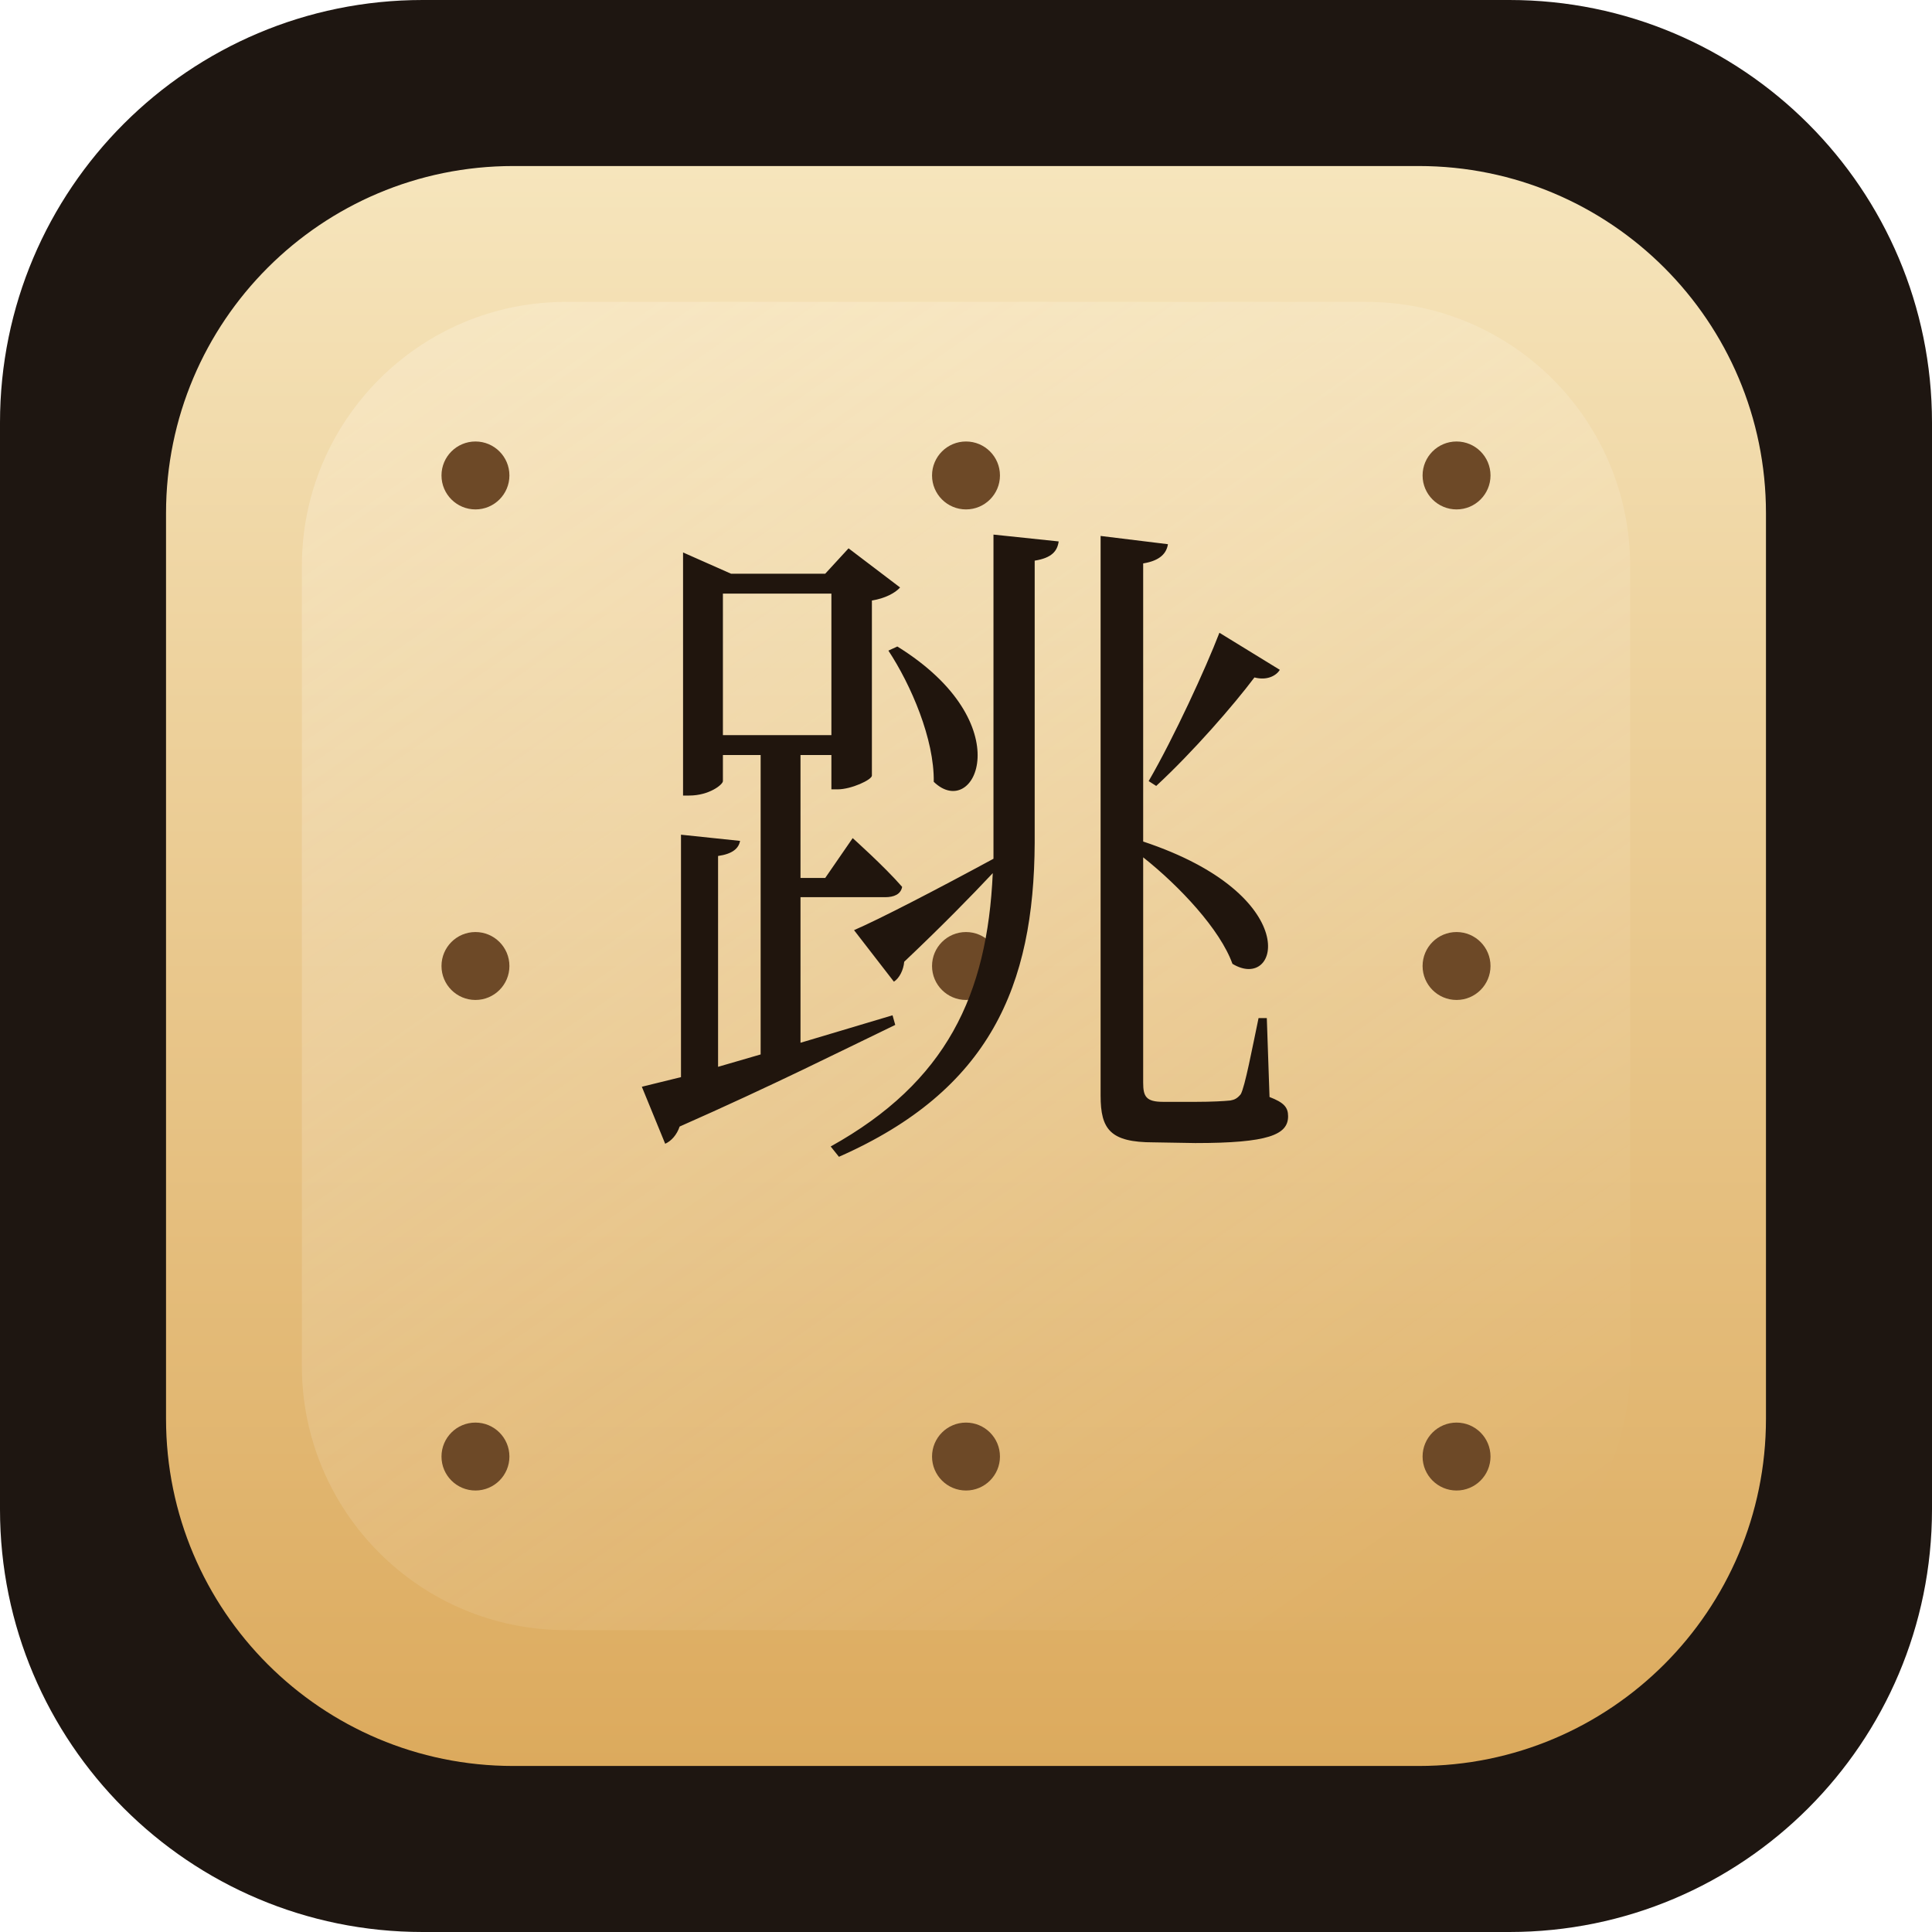
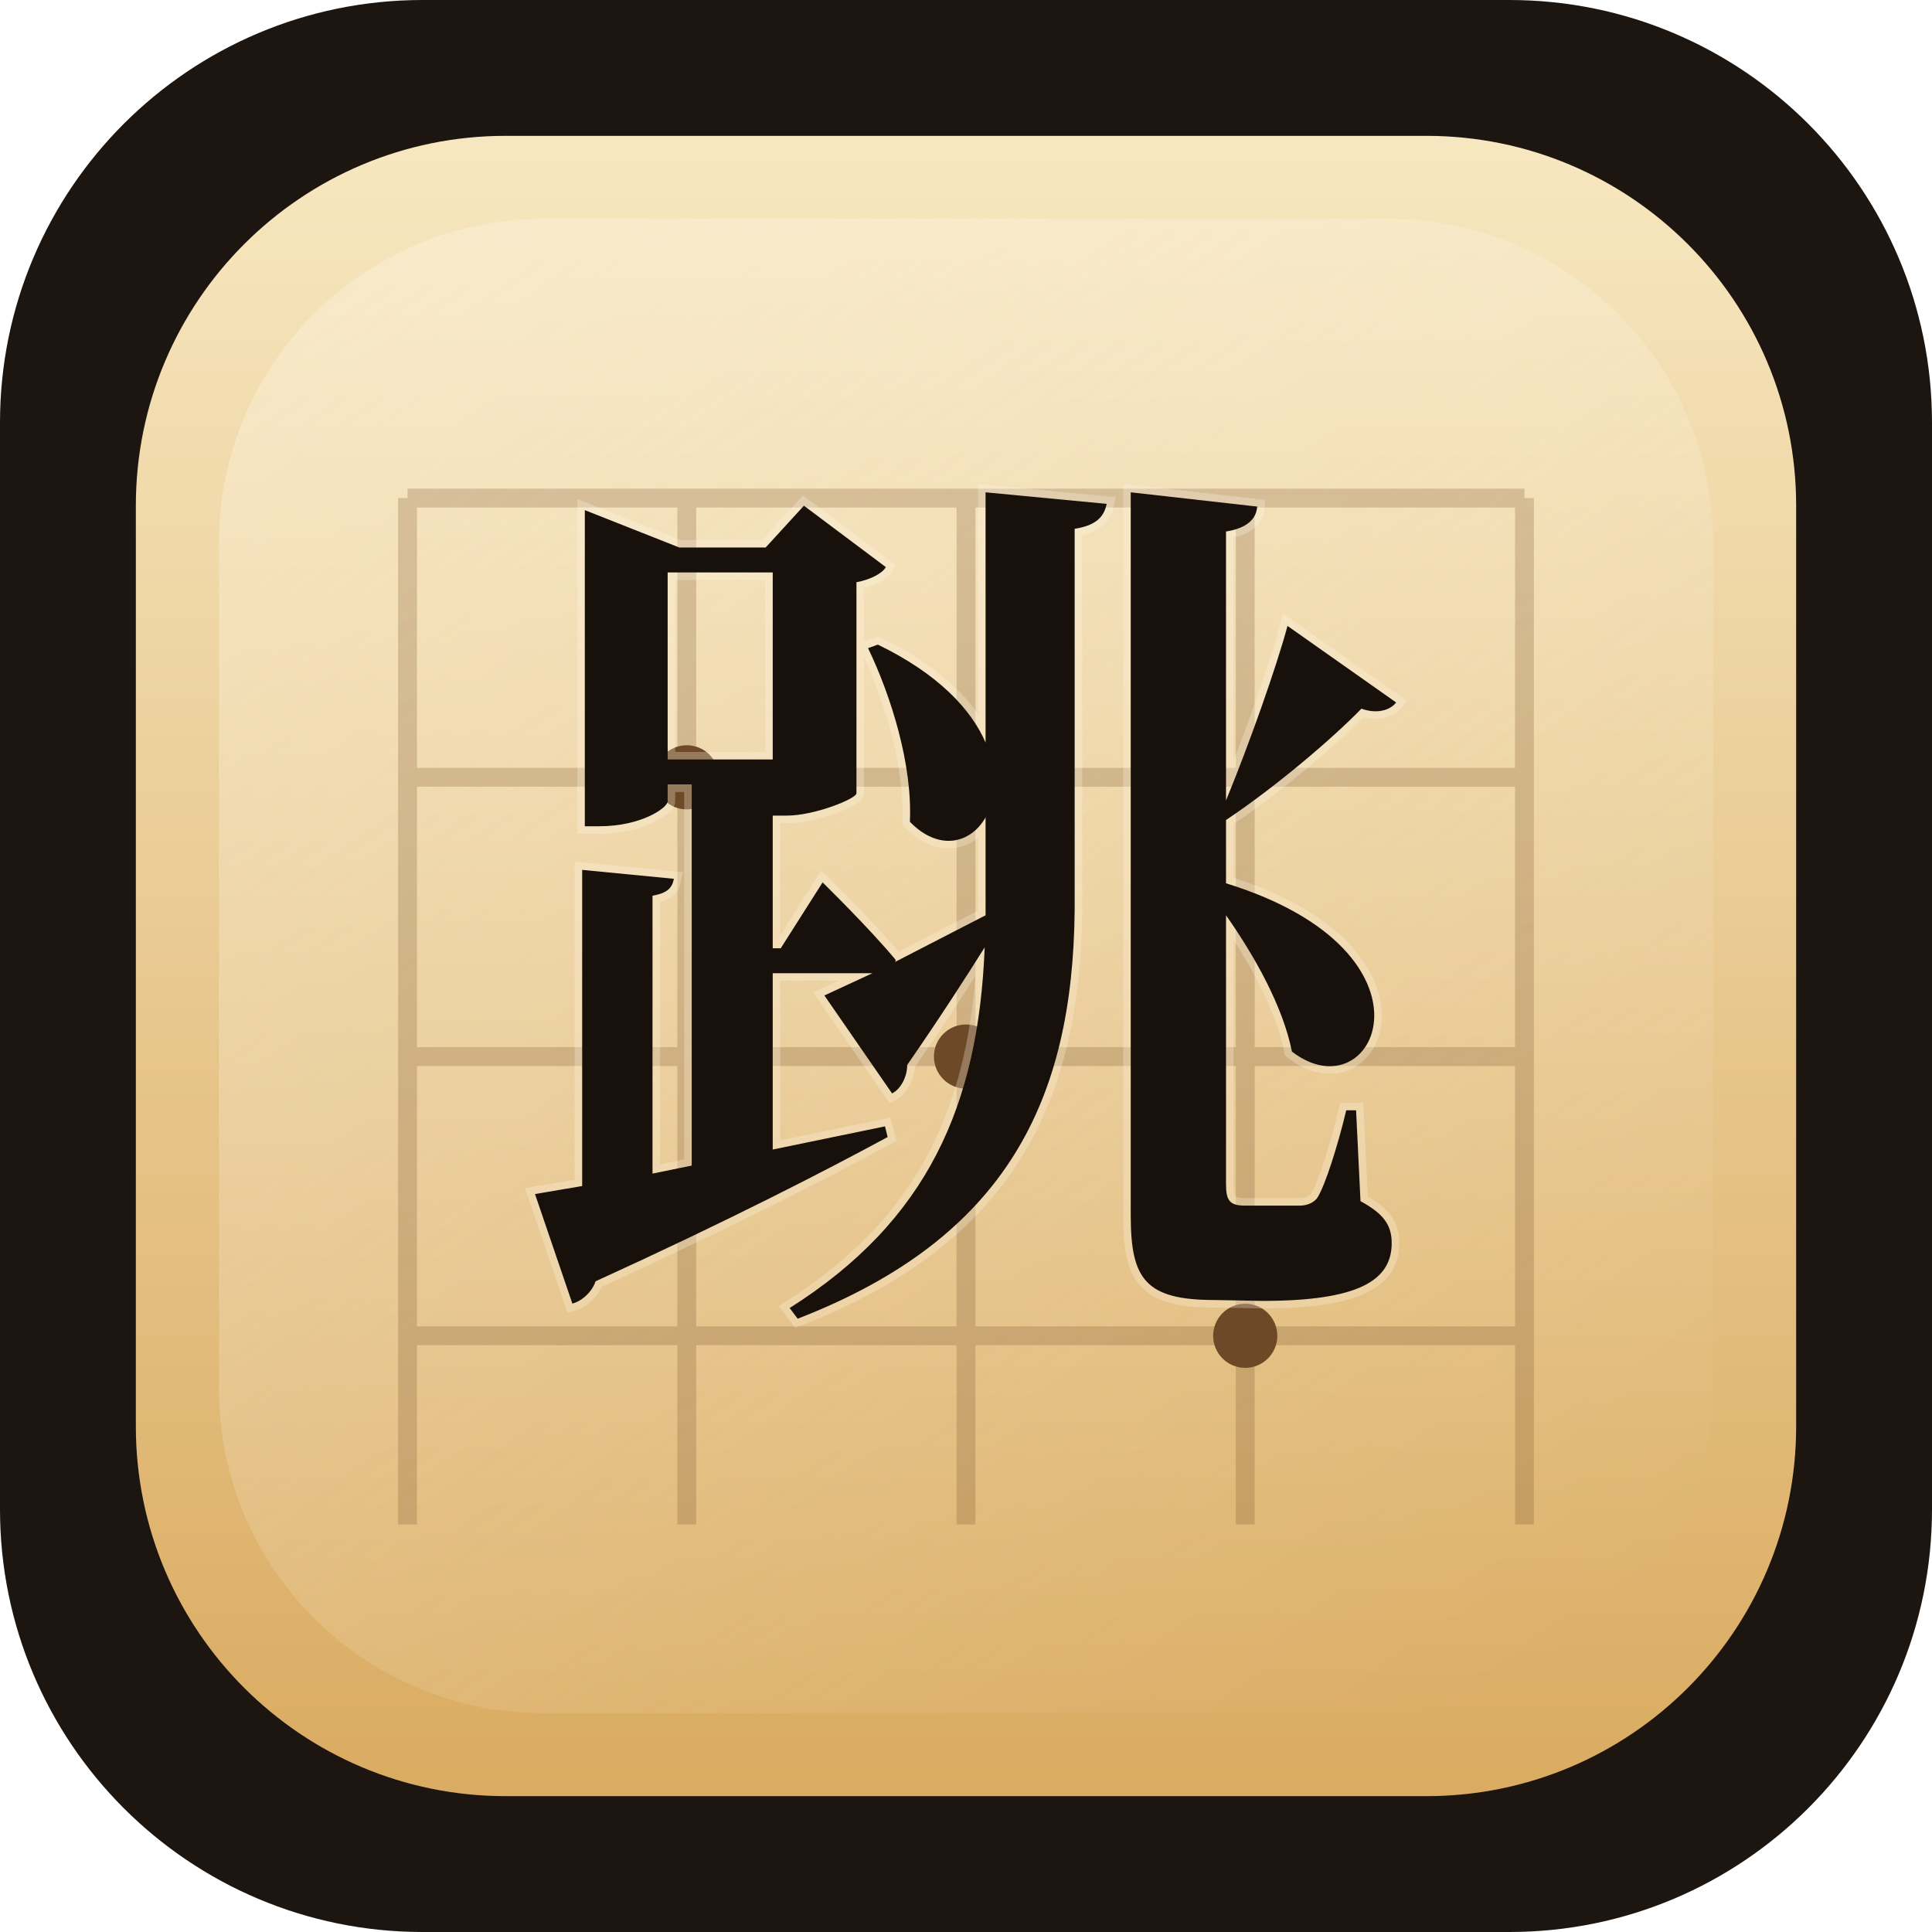
<svg xmlns="http://www.w3.org/2000/svg" width="512" height="512" viewBox="0 0 512 512" fill="none">
-   <rect width="512" height="512" rx="112" fill="#1E1611" />
-   <rect x="44" y="44" width="424" height="424" rx="92" fill="url(#board)" />
-   <rect x="80" y="80" width="352" height="352" rx="70" fill="url(#sheen)" fill-opacity="0.28" />
-   <circle cx="126" cy="126" r="9" fill="#6D4927" />
-   <circle cx="256" cy="126" r="9" fill="#6D4927" />
-   <circle cx="386" cy="126" r="9" fill="#6D4927" />
-   <circle cx="126" cy="256" r="9" fill="#6D4927" />
-   <circle cx="256" cy="256" r="9" fill="#6D4927" />
-   <circle cx="386" cy="256" r="9" fill="#6D4927" />
-   <circle cx="126" cy="386" r="9" fill="#6D4927" />
-   <circle cx="256" cy="386" r="9" fill="#6D4927" />
-   <circle cx="386" cy="386" r="9" fill="#6D4927" />
-   <text x="256" y="292" text-anchor="middle" font-size="182" font-family="'Songti SC', 'Noto Serif CJK SC', serif" fill="#20150D">
+   <rect width="512" height="512" rx="112" fill="#1C1510" />
+   <rect x="36" y="36" width="440" height="440" rx="98" fill="url(#board)" />
+   <rect x="58" y="58" width="396" height="396" rx="86" fill="url(#sheen)" fill-opacity="0.34" />
+   <g opacity="0.26" stroke="#7A542D" stroke-width="5">
+     <line x1="108" y1="132" x2="404" y2="132" />
+     <line x1="108" y1="206" x2="404" y2="206" />
+     <line x1="108" y1="280" x2="404" y2="280" />
+     <line x1="108" y1="354" x2="404" y2="354" />
+     <line x1="108" y1="132" x2="108" y2="404" />
+     <line x1="182" y1="132" x2="182" y2="404" />
+     <line x1="256" y1="132" x2="256" y2="404" />
+     <line x1="330" y1="132" x2="330" y2="404" />
+     <line x1="404" y1="132" x2="404" y2="404" />
+   </g>
+   <circle cx="182" cy="206" r="8.5" fill="#6D4927" />
+   <circle cx="256" cy="280" r="8.5" fill="#6D4927" />
+   <circle cx="330" cy="354" r="8.5" fill="#6D4927" />
+   <text x="256" y="328" text-anchor="middle" font-size="236" font-weight="700" font-family="'Songti SC', 'Noto Serif CJK SC', serif" fill="#18100B" stroke="#FFF7E8" stroke-opacity="0.28" stroke-width="4" paint-order="stroke fill">
    跳
  </text>
  <defs>
-     <linearGradient id="board" x1="256" y1="44" x2="256" y2="468" gradientUnits="userSpaceOnUse">
-       <stop stop-color="#F6E5BC" />
-       <stop offset="1" stop-color="#DCAA5D" />
+     <linearGradient id="board" x1="256" y1="36" x2="256" y2="476" gradientUnits="userSpaceOnUse">
+       <stop stop-color="#F7E7C0" />
+       <stop offset="1" stop-color="#DAAB61" />
    </linearGradient>
-     <linearGradient id="sheen" x1="134" y1="80" x2="378" y2="432" gradientUnits="userSpaceOnUse">
+     <linearGradient id="sheen" x1="120" y1="58" x2="392" y2="454" gradientUnits="userSpaceOnUse">
      <stop stop-color="#FFF8E8" />
      <stop offset="1" stop-color="#FFFFFF" stop-opacity="0" />
    </linearGradient>
  </defs>
</svg>
